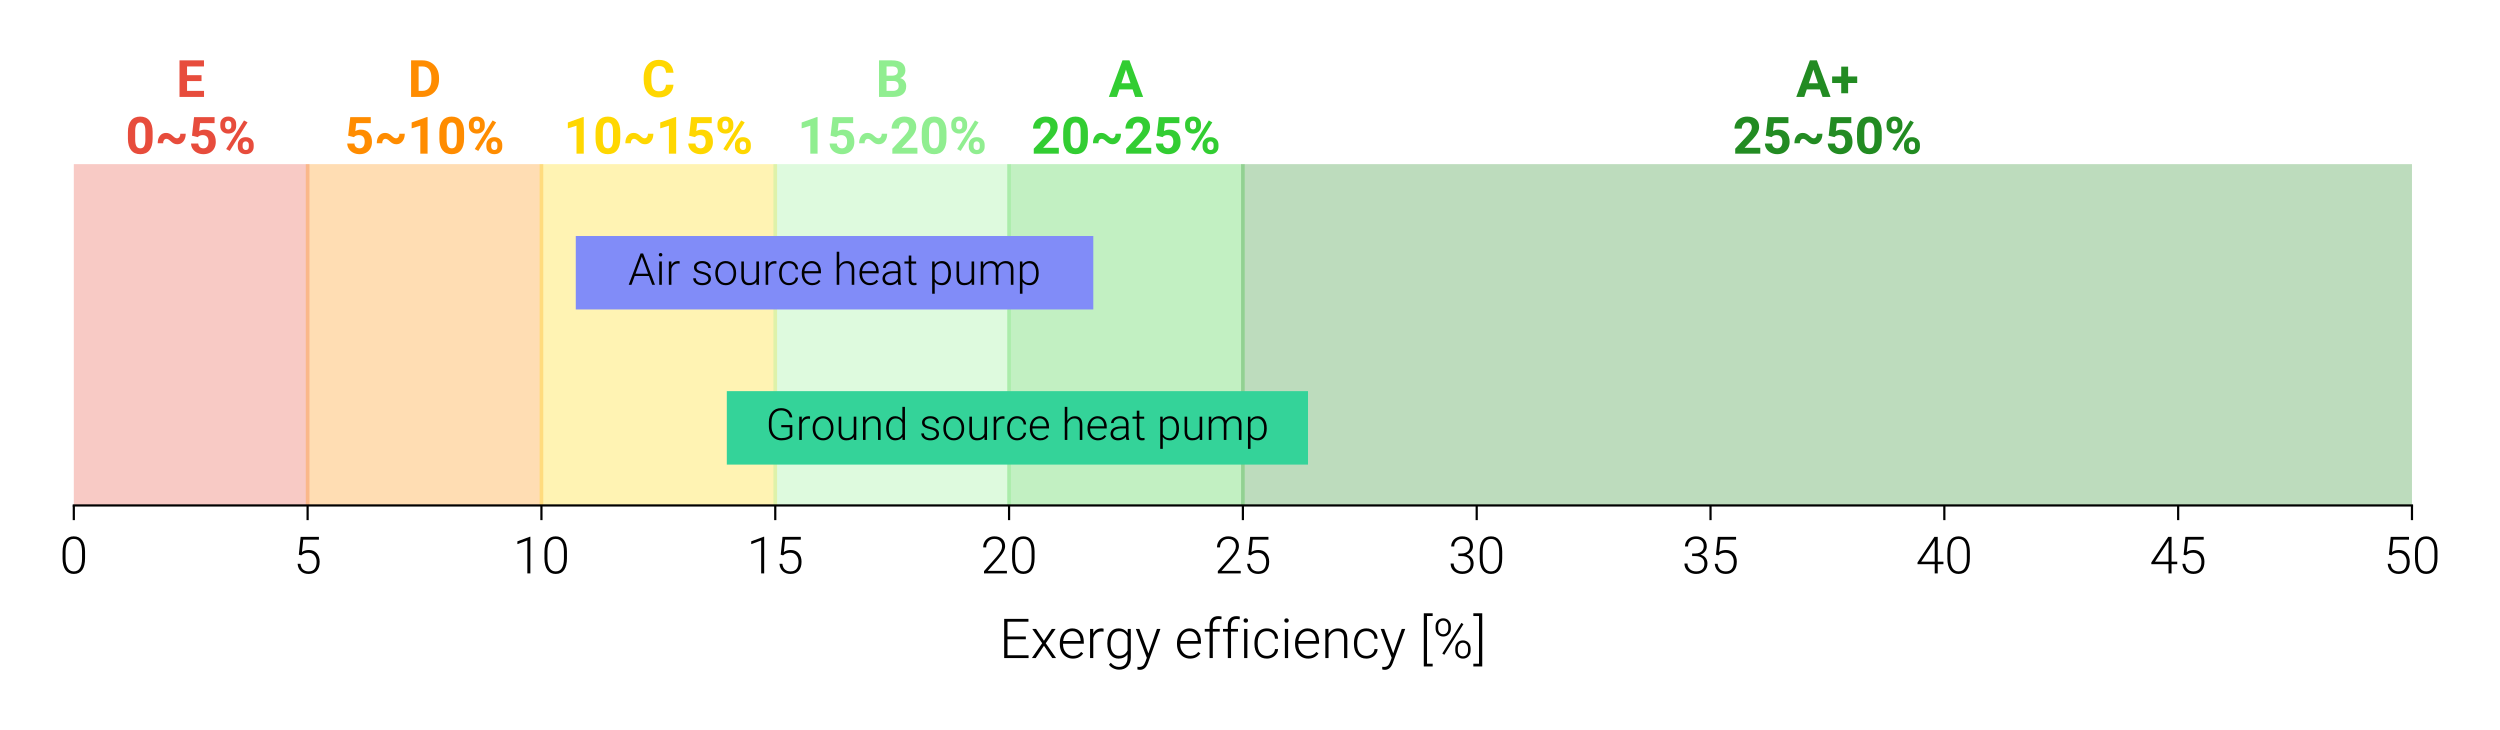
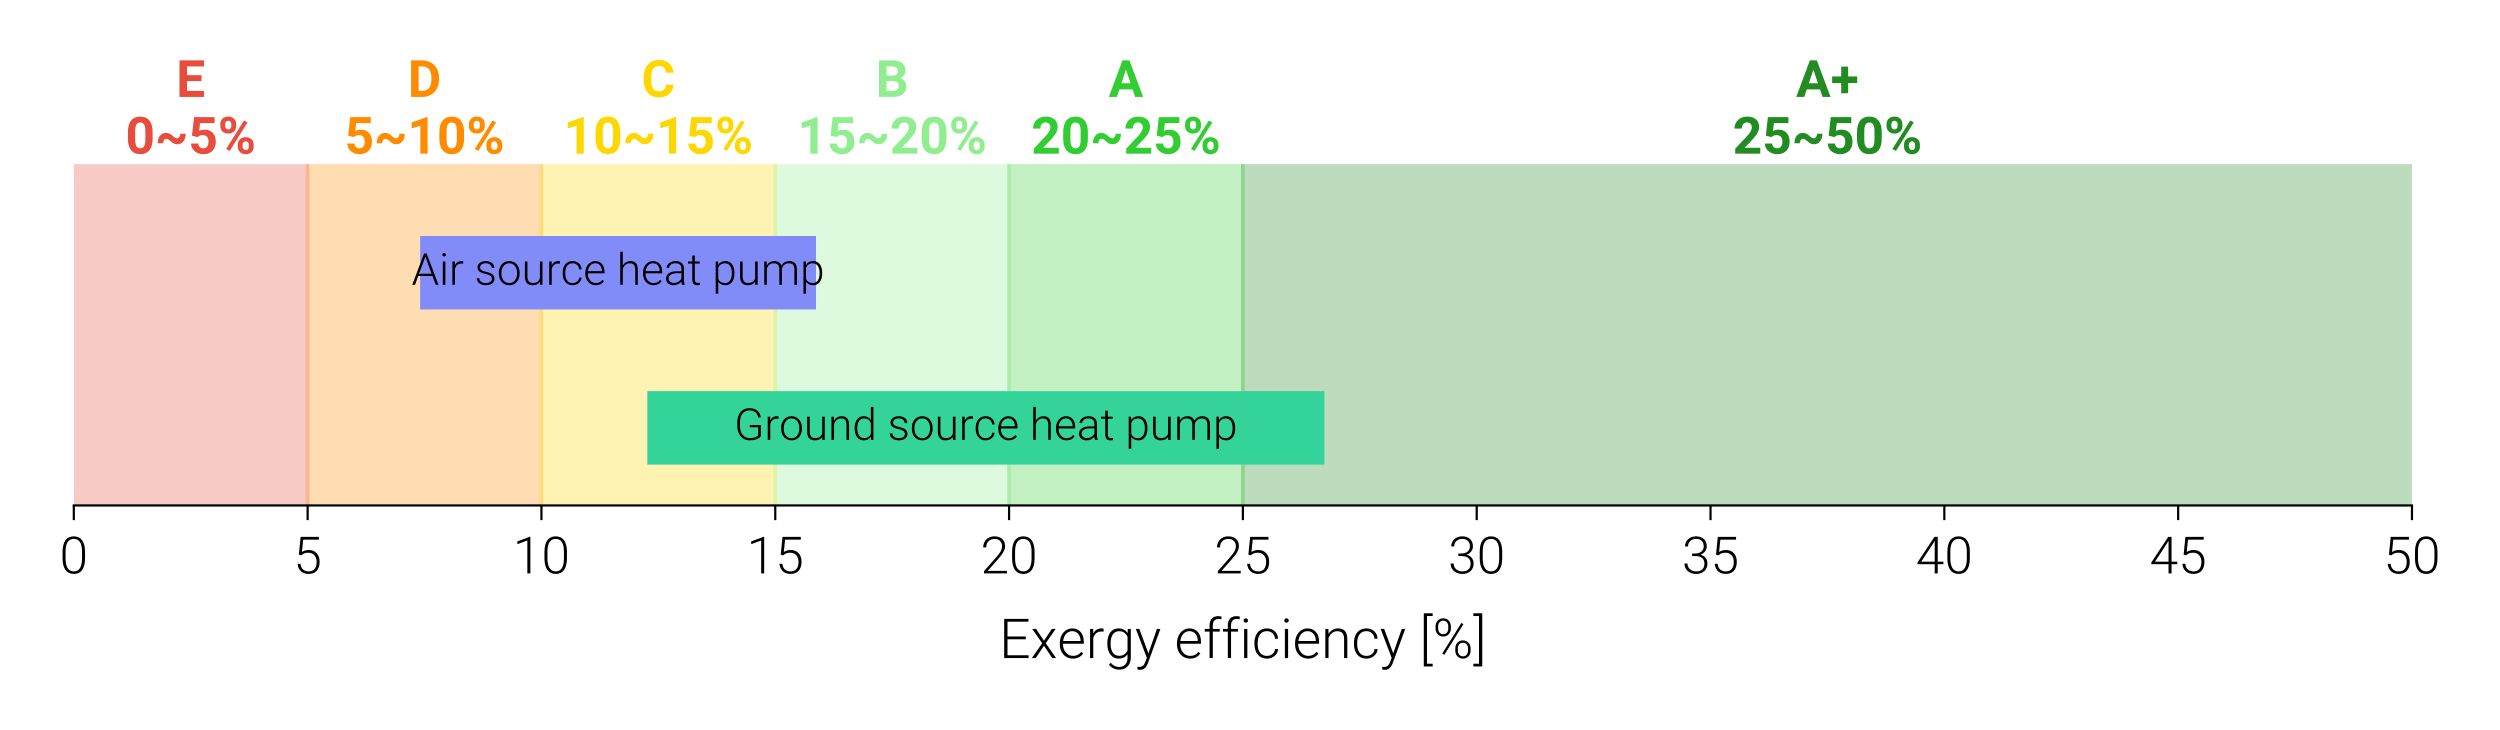
<svg xmlns="http://www.w3.org/2000/svg" xmlns:xlink="http://www.w3.org/1999/xlink" width="340.157pt" height="99.213pt" viewBox="0 0 340.157 99.213" version="1.1">
  <defs>
    <style type="text/css">*{stroke-linejoin: round; stroke-linecap: butt}</style>
  </defs>
  <g id="figure_1">
    <g id="patch_1">
      <path d="M 0 99.213  L 340.157 99.213  L 340.157 0  L 0 0  L 0 99.213  z " style="fill: none" />
    </g>
    <g id="axes_1">
      <g id="patch_2">
        <path d="M 10.043 68.773  L 328.18 68.773  L 328.18 22.332  L 10.043 22.332  L 10.043 68.773  z " style="fill: none" />
      </g>
      <g id="patch_3">
-         <path d="M 10.043 68.773  L 41.856 68.773  L 41.856 22.332  L 10.043 22.332  z " clip-path="url(#p3ab6ca6b2c)" style="fill: #e74c3c; opacity: 0.3; stroke: #e74c3c; stroke-width: 0.5; stroke-linejoin: miter" />
+         <path d="M 10.043 68.773  L 41.856 68.773  L 41.856 22.332  L 10.043 22.332  z " clip-path="url(#pc19f962e0c)" style="fill: #e74c3c; opacity: 0.3; stroke: #e74c3c; stroke-width: 0.5; stroke-linejoin: miter" />
      </g>
      <g id="patch_4">
-         <path d="M 41.856 68.773  L 73.67 68.773  L 73.67 22.332  L 41.856 22.332  z " clip-path="url(#p3ab6ca6b2c)" style="fill: #ff8c00; opacity: 0.3; stroke: #ff8c00; stroke-width: 0.5; stroke-linejoin: miter" />
+         <path d="M 41.856 68.773  L 73.67 68.773  L 73.67 22.332  L 41.856 22.332  z " clip-path="url(#pc19f962e0c)" style="fill: #ff8c00; opacity: 0.3; stroke: #ff8c00; stroke-width: 0.5; stroke-linejoin: miter" />
      </g>
      <g id="patch_5">
-         <path d="M 73.67 68.773  L 105.484 68.773  L 105.484 22.332  L 73.67 22.332  z " clip-path="url(#p3ab6ca6b2c)" style="fill: #ffd700; opacity: 0.3; stroke: #ffd700; stroke-width: 0.5; stroke-linejoin: miter" />
+         <path d="M 73.67 68.773  L 105.484 68.773  L 105.484 22.332  L 73.67 22.332  z " clip-path="url(#pc19f962e0c)" style="fill: #ffd700; opacity: 0.3; stroke: #ffd700; stroke-width: 0.5; stroke-linejoin: miter" />
      </g>
      <g id="patch_6">
-         <path d="M 105.484 68.773  L 137.297 68.773  L 137.297 22.332  L 105.484 22.332  z " clip-path="url(#p3ab6ca6b2c)" style="fill: #90ee90; opacity: 0.3; stroke: #90ee90; stroke-width: 0.5; stroke-linejoin: miter" />
+         <path d="M 105.484 68.773  L 137.297 68.773  L 137.297 22.332  L 105.484 22.332  z " clip-path="url(#pc19f962e0c)" style="fill: #90ee90; opacity: 0.3; stroke: #90ee90; stroke-width: 0.5; stroke-linejoin: miter" />
      </g>
      <g id="patch_7">
-         <path d="M 137.297 68.773  L 169.111 68.773  L 169.111 22.332  L 137.297 22.332  z " clip-path="url(#p3ab6ca6b2c)" style="fill: #32cd32; opacity: 0.3; stroke: #32cd32; stroke-width: 0.5; stroke-linejoin: miter" />
+         <path d="M 137.297 68.773  L 169.111 68.773  L 169.111 22.332  L 137.297 22.332  z " clip-path="url(#pc19f962e0c)" style="fill: #32cd32; opacity: 0.3; stroke: #32cd32; stroke-width: 0.5; stroke-linejoin: miter" />
      </g>
      <g id="patch_8">
-         <path d="M 169.111 68.773  L 328.18 68.773  L 328.18 22.332  L 169.111 22.332  z " clip-path="url(#p3ab6ca6b2c)" style="fill: #228b22; opacity: 0.3; stroke: #228b22; stroke-width: 0.5; stroke-linejoin: miter" />
+         <path d="M 169.111 68.773  L 328.18 68.773  L 328.18 22.332  L 169.111 22.332  z " clip-path="url(#pc19f962e0c)" style="fill: #228b22; opacity: 0.3; stroke: #228b22; stroke-width: 0.5; stroke-linejoin: miter" />
      </g>
      <g id="LineCollection_1">
-         <path d="M 98.892 58.218  L 177.971 58.218  " clip-path="url(#p3ab6ca6b2c)" style="fill: none; stroke: #34d399; stroke-width: 10" />
+         <path d="M 88.079 58.218  L 180.203 58.218  " clip-path="url(#pc19f962e0c)" style="fill: none; stroke: #34d399; stroke-width: 10" />
      </g>
      <g id="LineCollection_2">
-         <path d="M 78.342 37.109  L 148.757 37.109  " clip-path="url(#p3ab6ca6b2c)" style="fill: none; stroke: #818cf8; stroke-width: 10" />
+         <path d="M 57.162 37.109  L 111.031 37.109  " clip-path="url(#pc19f962e0c)" style="fill: none; stroke: #818cf8; stroke-width: 10" />
      </g>
      <g id="patch_9">
        <path d="M 10.043 68.773  L 328.18 68.773  " style="fill: none; stroke: #000000; stroke-width: 0.3; stroke-linejoin: miter; stroke-linecap: square" />
      </g>
      <g id="matplotlib.axis_1">
        <g id="xtick_1">
          <g id="line2d_1">
            <defs>
-               <path id="m8bac148c6b" d="M 0 0  L 0 2  " style="stroke: #000000; stroke-width: 0.3" />
+               <path id="mca776f7ccd" d="M 0 0  L 0 2  " style="stroke: #000000; stroke-width: 0.3" />
            </defs>
            <g>
-               <use xlink:href="#m8bac148c6b" x="10.043" y="68.773" style="stroke: #000000; stroke-width: 0.3" />
+               <use xlink:href="#mca776f7ccd" x="10.043" y="68.773" style="stroke: #000000; stroke-width: 0.3" />
            </g>
          </g>
          <g id="text_1">
            <g transform="translate(8.102734 78.0226) scale(0.07 -0.07)">
              <defs>
                <path id="Roboto-Light-30" d="M 3172 1897  Q 3172 934 2819 435  Q 2466 -63 1778 -63  Q 1103 -63 743 426  Q 384 916 375 1850  L 375 2666  Q 375 3625 731 4119  Q 1088 4613 1772 4613  Q 2447 4613 2803 4136  Q 3159 3659 3172 2731  L 3172 1897  z M 2797 2713  Q 2797 3494 2542 3894  Q 2288 4294 1772 4294  Q 1266 4294 1009 3903  Q 753 3513 747 2750  L 747 1856  Q 747 1078 1011 665  Q 1275 253 1778 253  Q 2278 253 2536 656  Q 2794 1059 2797 1838  L 2797 2713  z " transform="scale(0.015625)" />
              </defs>
              <use xlink:href="#Roboto-Light-30" />
            </g>
          </g>
        </g>
        <g id="xtick_2">
          <g id="line2d_2">
            <g>
-               <use xlink:href="#m8bac148c6b" x="41.856" y="68.773" style="stroke: #000000; stroke-width: 0.3" />
+               <use xlink:href="#mca776f7ccd" x="41.856" y="68.773" style="stroke: #000000; stroke-width: 0.3" />
            </g>
          </g>
          <g id="text_2">
            <g transform="translate(39.91648 78.0226) scale(0.07 -0.07)">
              <defs>
                <path id="Roboto-Light-35" d="M 681 2331  L 903 4550  L 3178 4550  L 3178 4203  L 1225 4203  L 1066 2666  Q 1431 2916 1922 2916  Q 2538 2916 2903 2516  Q 3269 2116 3269 1450  Q 3269 731 2912 334  Q 2556 -63 1909 -63  Q 1316 -63 947 268  Q 578 600 525 1197  L 884 1197  Q 938 731 1200 492  Q 1463 253 1909 253  Q 2397 253 2645 562  Q 2894 872 2894 1444  Q 2894 1944 2616 2259  Q 2338 2575 1856 2575  Q 1591 2575 1394 2508  Q 1197 2441 978 2247  L 681 2331  z " transform="scale(0.015625)" />
              </defs>
              <use xlink:href="#Roboto-Light-35" />
            </g>
          </g>
        </g>
        <g id="xtick_3">
          <g id="line2d_3">
            <g>
-               <use xlink:href="#m8bac148c6b" x="73.67" y="68.773" style="stroke: #000000; stroke-width: 0.3" />
+               <use xlink:href="#mca776f7ccd" x="73.67" y="68.773" style="stroke: #000000; stroke-width: 0.3" />
            </g>
          </g>
          <g id="text_3">
            <g transform="translate(69.79046 78.0226) scale(0.07 -0.07)">
              <defs>
                <path id="Roboto-Light-31" d="M 2169 0  L 1794 0  L 1794 4100  L 556 3641  L 556 3991  L 2106 4566  L 2169 4566  L 2169 0  z " transform="scale(0.015625)" />
              </defs>
              <use xlink:href="#Roboto-Light-31" />
              <use xlink:href="#Roboto-Light-30" transform="translate(55.41992 0)" />
            </g>
          </g>
        </g>
        <g id="xtick_4">
          <g id="line2d_4">
            <g>
-               <use xlink:href="#m8bac148c6b" x="105.484" y="68.773" style="stroke: #000000; stroke-width: 0.3" />
+               <use xlink:href="#mca776f7ccd" x="105.484" y="68.773" style="stroke: #000000; stroke-width: 0.3" />
            </g>
          </g>
          <g id="text_4">
            <g transform="translate(101.6042 78.0226) scale(0.07 -0.07)">
              <use xlink:href="#Roboto-Light-31" />
              <use xlink:href="#Roboto-Light-35" transform="translate(55.41992 0)" />
            </g>
          </g>
        </g>
        <g id="xtick_5">
          <g id="line2d_5">
            <g>
-               <use xlink:href="#m8bac148c6b" x="137.297" y="68.773" style="stroke: #000000; stroke-width: 0.3" />
+               <use xlink:href="#mca776f7ccd" x="137.297" y="68.773" style="stroke: #000000; stroke-width: 0.3" />
            </g>
          </g>
          <g id="text_5">
            <g transform="translate(133.418 78.0226) scale(0.07 -0.07)">
              <defs>
                <path id="Roboto-Light-32" d="M 3278 0  L 428 0  L 428 288  L 1988 2056  Q 2375 2503 2525 2793  Q 2675 3084 2675 3359  Q 2675 3791 2422 4042  Q 2169 4294 1725 4294  Q 1266 4294 983 4000  Q 700 3706 700 3238  L 328 3238  Q 328 3622 501 3937  Q 675 4253 995 4433  Q 1316 4613 1725 4613  Q 2350 4613 2701 4284  Q 3053 3956 3053 3391  Q 3053 3072 2854 2694  Q 2656 2316 2156 1750  L 888 316  L 3278 316  L 3278 0  z " transform="scale(0.015625)" />
              </defs>
              <use xlink:href="#Roboto-Light-32" />
              <use xlink:href="#Roboto-Light-30" transform="translate(55.41992 0)" />
            </g>
          </g>
        </g>
        <g id="xtick_6">
          <g id="line2d_6">
            <g>
-               <use xlink:href="#m8bac148c6b" x="169.111" y="68.773" style="stroke: #000000; stroke-width: 0.3" />
+               <use xlink:href="#mca776f7ccd" x="169.111" y="68.773" style="stroke: #000000; stroke-width: 0.3" />
            </g>
          </g>
          <g id="text_6">
            <g transform="translate(165.2317 78.0226) scale(0.07 -0.07)">
              <use xlink:href="#Roboto-Light-32" />
              <use xlink:href="#Roboto-Light-35" transform="translate(55.41992 0)" />
            </g>
          </g>
        </g>
        <g id="xtick_7">
          <g id="line2d_7">
            <g>
-               <use xlink:href="#m8bac148c6b" x="200.925" y="68.773" style="stroke: #000000; stroke-width: 0.3" />
+               <use xlink:href="#mca776f7ccd" x="200.925" y="68.773" style="stroke: #000000; stroke-width: 0.3" />
            </g>
          </g>
          <g id="text_7">
            <g transform="translate(197.0455 78.0226) scale(0.07 -0.07)">
              <defs>
                <path id="Roboto-Light-33" d="M 1259 2478  L 1647 2478  Q 1969 2478 2209 2592  Q 2450 2706 2576 2904  Q 2703 3103 2703 3363  Q 2703 3800 2456 4047  Q 2209 4294 1747 4294  Q 1309 4294 1029 4036  Q 750 3778 750 3356  L 375 3356  Q 375 3709 553 4001  Q 731 4294 1047 4453  Q 1363 4613 1747 4613  Q 2366 4613 2722 4275  Q 3078 3938 3078 3350  Q 3078 3022 2870 2745  Q 2663 2469 2300 2331  Q 2725 2213 2944 1923  Q 3163 1634 3163 1234  Q 3163 650 2781 293  Q 2400 -63 1763 -63  Q 1356 -63 1017 100  Q 678 263 492 555  Q 306 847 306 1234  L 681 1234  Q 681 800 984 526  Q 1288 253 1763 253  Q 2247 253 2517 501  Q 2788 750 2788 1222  Q 2788 1678 2495 1918  Q 2203 2159 1634 2159  L 1259 2159  L 1259 2478  z " transform="scale(0.015625)" />
              </defs>
              <use xlink:href="#Roboto-Light-33" />
              <use xlink:href="#Roboto-Light-30" transform="translate(55.41992 0)" />
            </g>
          </g>
        </g>
        <g id="xtick_8">
          <g id="line2d_8">
            <g>
-               <use xlink:href="#m8bac148c6b" x="232.739" y="68.773" style="stroke: #000000; stroke-width: 0.3" />
+               <use xlink:href="#mca776f7ccd" x="232.739" y="68.773" style="stroke: #000000; stroke-width: 0.3" />
            </g>
          </g>
          <g id="text_8">
            <g transform="translate(228.8592 78.0226) scale(0.07 -0.07)">
              <use xlink:href="#Roboto-Light-33" />
              <use xlink:href="#Roboto-Light-35" transform="translate(55.41992 0)" />
            </g>
          </g>
        </g>
        <g id="xtick_9">
          <g id="line2d_9">
            <g>
-               <use xlink:href="#m8bac148c6b" x="264.552" y="68.773" style="stroke: #000000; stroke-width: 0.3" />
+               <use xlink:href="#mca776f7ccd" x="264.552" y="68.773" style="stroke: #000000; stroke-width: 0.3" />
            </g>
          </g>
          <g id="text_9">
            <g transform="translate(260.673 78.0226) scale(0.07 -0.07)">
              <defs>
                <path id="Roboto-Light-34" d="M 2725 1466  L 3434 1466  L 3434 1150  L 2725 1150  L 2725 0  L 2350 0  L 2350 1150  L 209 1150  L 209 1363  L 2316 4550  L 2725 4550  L 2725 1466  z M 669 1466  L 2350 1466  L 2350 4066  L 2184 3778  L 669 1466  z " transform="scale(0.015625)" />
              </defs>
              <use xlink:href="#Roboto-Light-34" />
              <use xlink:href="#Roboto-Light-30" transform="translate(55.41992 0)" />
            </g>
          </g>
        </g>
        <g id="xtick_10">
          <g id="line2d_10">
            <g>
-               <use xlink:href="#m8bac148c6b" x="296.366" y="68.773" style="stroke: #000000; stroke-width: 0.3" />
+               <use xlink:href="#mca776f7ccd" x="296.366" y="68.773" style="stroke: #000000; stroke-width: 0.3" />
            </g>
          </g>
          <g id="text_10">
            <g transform="translate(292.4867 78.0226) scale(0.07 -0.07)">
              <use xlink:href="#Roboto-Light-34" />
              <use xlink:href="#Roboto-Light-35" transform="translate(55.41992 0)" />
            </g>
          </g>
        </g>
        <g id="xtick_11">
          <g id="line2d_11">
            <g>
-               <use xlink:href="#m8bac148c6b" x="328.18" y="68.773" style="stroke: #000000; stroke-width: 0.3" />
+               <use xlink:href="#mca776f7ccd" x="328.18" y="68.773" style="stroke: #000000; stroke-width: 0.3" />
            </g>
          </g>
          <g id="text_11">
            <g transform="translate(324.3004 78.0226) scale(0.07 -0.07)">
              <use xlink:href="#Roboto-Light-35" />
              <use xlink:href="#Roboto-Light-30" transform="translate(55.41992 0)" />
            </g>
          </g>
        </g>
        <g id="text_12">
          <g transform="translate(135.9583 89.53822) scale(0.075 -0.075)">
            <defs>
              <path id="Roboto-Light-45" d="M 3088 2181  L 959 2181  L 959 325  L 3406 325  L 3406 0  L 575 0  L 575 4550  L 3391 4550  L 3391 4222  L 959 4222  L 959 2506  L 3088 2506  L 3088 2181  z " transform="scale(0.015625)" />
              <path id="Roboto-Light-78" d="M 1550 2009  L 2463 3381  L 2906 3381  L 1759 1722  L 2956 0  L 2516 0  L 1553 1431  L 591 0  L 150 0  L 1344 1722  L 197 3381  L 638 3381  L 1550 2009  z " transform="scale(0.015625)" />
              <path id="Roboto-Light-65" d="M 1797 -63  Q 1366 -63 1017 150  Q 669 363 475 742  Q 281 1122 281 1594  L 281 1728  Q 281 2216 470 2606  Q 659 2997 996 3220  Q 1334 3444 1728 3444  Q 2344 3444 2705 3023  Q 3066 2603 3066 1875  L 3066 1666  L 653 1666  L 653 1594  Q 653 1019 983 636  Q 1313 253 1813 253  Q 2113 253 2342 362  Q 2572 472 2759 713  L 2994 534  Q 2581 -63 1797 -63  z M 1728 3125  Q 1306 3125 1017 2815  Q 728 2506 666 1984  L 2694 1984  L 2694 2025  Q 2678 2513 2415 2819  Q 2153 3125 1728 3125  z " transform="scale(0.015625)" />
              <path id="Roboto-Light-72" d="M 2050 3063  Q 1931 3084 1797 3084  Q 1447 3084 1205 2889  Q 963 2694 859 2322  L 859 0  L 488 0  L 488 3381  L 853 3381  L 859 2844  Q 1156 3444 1813 3444  Q 1969 3444 2059 3403  L 2050 3063  z " transform="scale(0.015625)" />
              <path id="Roboto-Light-67" d="M 338 1722  Q 338 2516 689 2980  Q 1041 3444 1644 3444  Q 2334 3444 2694 2894  L 2713 3381  L 3063 3381  L 3063 69  Q 3063 -584 2697 -965  Q 2331 -1347 1706 -1347  Q 1353 -1347 1033 -1189  Q 713 -1031 528 -769  L 738 -544  Q 1134 -1031 1681 -1031  Q 2150 -1031 2412 -754  Q 2675 -478 2684 13  L 2684 438  Q 2325 -63 1638 -63  Q 1050 -63 694 406  Q 338 875 338 1672  L 338 1722  z M 716 1656  Q 716 1009 975 636  Q 1234 263 1706 263  Q 2397 263 2684 881  L 2684 2453  Q 2553 2778 2306 2948  Q 2059 3119 1713 3119  Q 1241 3119 978 2748  Q 716 2378 716 1656  z " transform="scale(0.015625)" />
              <path id="Roboto-Light-79" d="M 1559 538  L 2547 3381  L 2950 3381  L 1506 -575  L 1431 -750  Q 1153 -1366 572 -1366  Q 438 -1366 284 -1322  L 281 -1013  L 475 -1031  Q 750 -1031 920 -895  Q 1091 -759 1209 -428  L 1375 28  L 100 3381  L 509 3381  L 1559 538  z " transform="scale(0.015625)" />
              <path id="Roboto-Light-20" transform="scale(0.015625)" />
              <path id="Roboto-Light-66" d="M 756 0  L 756 3075  L 197 3075  L 197 3381  L 756 3381  L 756 3791  Q 756 4309 1020 4587  Q 1284 4866 1756 4866  Q 1969 4866 2153 4813  L 2125 4500  Q 1969 4538 1784 4538  Q 1475 4538 1303 4345  Q 1131 4153 1131 3800  L 1131 3381  L 1938 3381  L 1938 3075  L 1131 3075  L 1131 0  L 756 0  z " transform="scale(0.015625)" />
              <path id="Roboto-Light-69" d="M 906 0  L 531 0  L 531 3381  L 906 3381  L 906 0  z M 466 4359  Q 466 4466 534 4539  Q 603 4613 722 4613  Q 841 4613 911 4539  Q 981 4466 981 4359  Q 981 4253 911 4181  Q 841 4109 722 4109  Q 603 4109 534 4181  Q 466 4253 466 4359  z " transform="scale(0.015625)" />
              <path id="Roboto-Light-63" d="M 1738 253  Q 2128 253 2392 473  Q 2656 694 2678 1044  L 3038 1044  Q 3022 734 2844 479  Q 2666 225 2370 81  Q 2075 -63 1738 -63  Q 1072 -63 683 400  Q 294 863 294 1644  L 294 1756  Q 294 2256 469 2640  Q 644 3025 970 3234  Q 1297 3444 1734 3444  Q 2291 3444 2652 3112  Q 3013 2781 3038 2241  L 2678 2241  Q 2653 2638 2392 2881  Q 2131 3125 1734 3125  Q 1228 3125 948 2759  Q 669 2394 669 1734  L 669 1625  Q 669 978 948 615  Q 1228 253 1738 253  z " transform="scale(0.015625)" />
              <path id="Roboto-Light-6e" d="M 844 3381  L 856 2803  Q 1047 3116 1331 3280  Q 1616 3444 1959 3444  Q 2503 3444 2768 3137  Q 3034 2831 3038 2219  L 3038 0  L 2666 0  L 2666 2222  Q 2663 2675 2473 2897  Q 2284 3119 1869 3119  Q 1522 3119 1255 2901  Q 988 2684 859 2316  L 859 0  L 488 0  L 488 3381  L 844 3381  z " transform="scale(0.015625)" />
              <path id="Roboto-Light-5b" d="M 1541 4881  L 884 4881  L 884 -656  L 1541 -656  L 1541 -975  L 509 -975  L 509 5200  L 1541 5200  L 1541 4881  z " transform="scale(0.015625)" />
              <path id="Roboto-Light-25" d="M 341 3675  Q 341 4081 592 4348  Q 844 4616 1231 4616  Q 1619 4616 1870 4348  Q 2122 4081 2122 3656  L 2122 3434  Q 2122 3034 1873 2767  Q 1625 2500 1238 2500  Q 853 2500 597 2762  Q 341 3025 341 3456  L 341 3675  z M 644 3434  Q 644 3144 805 2956  Q 966 2769 1238 2769  Q 1503 2769 1661 2958  Q 1819 3147 1819 3447  L 1819 3675  Q 1819 3966 1656 4155  Q 1494 4344 1231 4344  Q 972 4344 808 4156  Q 644 3969 644 3656  L 644 3434  z M 2631 1116  Q 2631 1522 2882 1787  Q 3134 2053 3518 2053  Q 3903 2053 4158 1789  Q 4413 1525 4413 1094  L 4413 872  Q 4413 466 4161 200  Q 3909 -66 3525 -66  Q 3141 -66 2886 198  Q 2631 463 2631 888  L 2631 1116  z M 2931 872  Q 2931 578 3092 390  Q 3253 203 3525 203  Q 3794 203 3951 392  Q 4109 581 4109 888  L 4109 1116  Q 4109 1416 3948 1598  Q 3788 1781 3519 1781  Q 3256 1781 3093 1597  Q 2931 1413 2931 1103  L 2931 872  z M 1356 378  L 1122 528  L 3344 4084  L 3578 3934  L 1356 378  z " transform="scale(0.015625)" />
              <path id="Roboto-Light-5d" d="M 0 5200  L 1034 5200  L 1034 -975  L 0 -975  L 0 -656  L 659 -656  L 659 4881  L 0 4881  L 0 5200  z " transform="scale(0.015625)" />
            </defs>
            <use xlink:href="#Roboto-Light-45" />
            <use xlink:href="#Roboto-Light-78" transform="translate(56.88477 0)" />
            <use xlink:href="#Roboto-Light-65" transform="translate(105.5176 0)" />
            <use xlink:href="#Roboto-Light-72" transform="translate(157.1777 0)" />
            <use xlink:href="#Roboto-Light-67" transform="translate(190.8203 0)" />
            <use xlink:href="#Roboto-Light-79" transform="translate(246.2891 0)" />
            <use xlink:href="#Roboto-Light-20" transform="translate(293.7988 0)" />
            <use xlink:href="#Roboto-Light-65" transform="translate(318.1152 0)" />
            <use xlink:href="#Roboto-Light-66" transform="translate(369.7754 0)" />
            <use xlink:href="#Roboto-Light-66" transform="translate(402.8809 0)" />
            <use xlink:href="#Roboto-Light-69" transform="translate(435.9863 0)" />
            <use xlink:href="#Roboto-Light-63" transform="translate(458.3984 0)" />
            <use xlink:href="#Roboto-Light-69" transform="translate(509.9121 0)" />
            <use xlink:href="#Roboto-Light-65" transform="translate(532.3242 0)" />
            <use xlink:href="#Roboto-Light-6e" transform="translate(583.9844 0)" />
            <use xlink:href="#Roboto-Light-63" transform="translate(638.916 0)" />
            <use xlink:href="#Roboto-Light-79" transform="translate(690.4297 0)" />
            <use xlink:href="#Roboto-Light-20" transform="translate(737.9395 0)" />
            <use xlink:href="#Roboto-Light-5b" transform="translate(762.2559 0)" />
            <use xlink:href="#Roboto-Light-25" transform="translate(786.2305 0)" />
            <use xlink:href="#Roboto-Light-5d" transform="translate(860.1074 0)" />
          </g>
        </g>
      </g>
      <g id="matplotlib.axis_2" />
      <g id="text_13">
-         <g transform="translate(104.189 59.85854) scale(0.06 -0.06)">
+         <g transform="translate(99.89887 59.85854) scale(0.06 -0.06)">
          <defs>
            <path id="Roboto-Light-47" d="M 3859 541  Q 3659 256 3232 96  Q 2806 -63 2278 -63  Q 1744 -63 1328 193  Q 913 450 684 919  Q 456 1388 453 1994  L 453 2569  Q 453 3516 931 4064  Q 1409 4613 2216 4613  Q 2919 4613 3347 4255  Q 3775 3897 3856 3269  L 3472 3269  Q 3388 3769 3064 4026  Q 2741 4284 2219 4284  Q 1581 4284 1209 3831  Q 838 3378 838 2553  L 838 2016  Q 838 1497 1014 1098  Q 1191 700 1520 481  Q 1850 263 2278 263  Q 2775 263 3131 419  Q 3363 522 3475 659  L 3475 1834  L 2253 1834  L 2253 2159  L 3859 2159  L 3859 541  z " transform="scale(0.015625)" />
            <path id="Roboto-Light-6f" d="M 281 1741  Q 281 2228 470 2618  Q 659 3009 1004 3226  Q 1350 3444 1788 3444  Q 2463 3444 2881 2970  Q 3300 2497 3300 1716  L 3300 1638  Q 3300 1147 3111 755  Q 2922 363 2578 150  Q 2234 -63 1794 -63  Q 1122 -63 701 410  Q 281 884 281 1666  L 281 1741  z M 656 1638  Q 656 1031 970 642  Q 1284 253 1794 253  Q 2300 253 2614 642  Q 2928 1031 2928 1669  L 2928 1741  Q 2928 2128 2784 2450  Q 2641 2772 2381 2948  Q 2122 3125 1788 3125  Q 1288 3125 972 2733  Q 656 2341 656 1706  L 656 1638  z " transform="scale(0.015625)" />
            <path id="Roboto-Light-75" d="M 2663 428  Q 2325 -63 1584 -63  Q 1044 -63 762 251  Q 481 566 475 1181  L 475 3381  L 847 3381  L 847 1228  Q 847 263 1628 263  Q 2441 263 2656 934  L 2656 3381  L 3031 3381  L 3031 0  L 2669 0  L 2663 428  z " transform="scale(0.015625)" />
            <path id="Roboto-Light-64" d="M 338 1722  Q 338 2509 689 2976  Q 1041 3444 1644 3444  Q 2328 3444 2688 2903  L 2688 4800  L 3059 4800  L 3059 0  L 2709 0  L 2694 450  Q 2334 -63 1638 -63  Q 1053 -63 695 407  Q 338 878 338 1678  L 338 1722  z M 716 1656  Q 716 1009 975 636  Q 1234 263 1706 263  Q 2397 263 2688 872  L 2688 2459  Q 2397 3119 1713 3119  Q 1241 3119 978 2748  Q 716 2378 716 1656  z " transform="scale(0.015625)" />
            <path id="Roboto-Light-73" d="M 2513 859  Q 2513 1138 2289 1306  Q 2066 1475 1616 1570  Q 1166 1666 917 1789  Q 669 1913 548 2091  Q 428 2269 428 2522  Q 428 2922 762 3183  Q 1097 3444 1619 3444  Q 2184 3444 2526 3164  Q 2869 2884 2869 2434  L 2494 2434  Q 2494 2731 2245 2928  Q 1997 3125 1619 3125  Q 1250 3125 1026 2961  Q 803 2797 803 2534  Q 803 2281 989 2142  Q 1175 2003 1667 1887  Q 2159 1772 2404 1640  Q 2650 1509 2769 1325  Q 2888 1141 2888 878  Q 2888 450 2542 193  Q 2197 -63 1641 -63  Q 1050 -63 683 223  Q 316 509 316 947  L 691 947  Q 713 619 967 436  Q 1222 253 1641 253  Q 2031 253 2272 425  Q 2513 597 2513 859  z " transform="scale(0.015625)" />
            <path id="Roboto-Light-68" d="M 859 2809  Q 1044 3113 1331 3278  Q 1619 3444 1959 3444  Q 2503 3444 2768 3137  Q 3034 2831 3038 2219  L 3038 0  L 2666 0  L 2666 2222  Q 2663 2675 2473 2897  Q 2284 3119 1869 3119  Q 1522 3119 1255 2901  Q 988 2684 859 2316  L 859 0  L 488 0  L 488 4800  L 859 4800  L 859 2809  z " transform="scale(0.015625)" />
            <path id="Roboto-Light-61" d="M 2622 0  Q 2566 159 2550 472  Q 2353 216 2048 76  Q 1744 -63 1403 -63  Q 916 -63 614 209  Q 313 481 313 897  Q 313 1391 723 1678  Q 1134 1966 1869 1966  L 2547 1966  L 2547 2350  Q 2547 2713 2323 2920  Q 2100 3128 1672 3128  Q 1281 3128 1025 2928  Q 769 2728 769 2447  L 394 2450  Q 394 2853 769 3148  Q 1144 3444 1691 3444  Q 2256 3444 2582 3161  Q 2909 2878 2919 2372  L 2919 772  Q 2919 281 3022 38  L 3022 0  L 2622 0  z M 1447 269  Q 1822 269 2117 450  Q 2413 631 2547 934  L 2547 1678  L 1878 1678  Q 1319 1672 1003 1473  Q 688 1275 688 928  Q 688 644 898 456  Q 1109 269 1447 269  z " transform="scale(0.015625)" />
            <path id="Roboto-Light-74" d="M 1069 4247  L 1069 3381  L 1769 3381  L 1769 3075  L 1069 3075  L 1069 822  Q 1069 541 1170 403  Q 1272 266 1509 266  Q 1603 266 1813 297  L 1828 -9  Q 1681 -63 1428 -63  Q 1044 -63 869 160  Q 694 384 694 819  L 694 3075  L 72 3075  L 72 3381  L 694 3381  L 694 4247  L 1069 4247  z " transform="scale(0.015625)" />
            <path id="Roboto-Light-70" d="M 3206 1656  Q 3206 866 2856 401  Q 2506 -63 1919 -63  Q 1225 -63 856 425  L 856 -1300  L 484 -1300  L 484 3381  L 831 3381  L 850 2903  Q 1216 3444 1909 3444  Q 2516 3444 2861 2984  Q 3206 2525 3206 1709  L 3206 1656  z M 2831 1722  Q 2831 2369 2565 2744  Q 2300 3119 1825 3119  Q 1481 3119 1234 2953  Q 988 2788 856 2472  L 856 850  Q 991 559 1241 406  Q 1491 253 1831 253  Q 2303 253 2567 629  Q 2831 1006 2831 1722  z " transform="scale(0.015625)" />
            <path id="Roboto-Light-6d" d="M 828 3381  L 841 2831  Q 1028 3138 1309 3291  Q 1591 3444 1934 3444  Q 2734 3444 2950 2788  Q 3131 3103 3434 3273  Q 3738 3444 4103 3444  Q 5191 3444 5213 2256  L 5213 0  L 4838 0  L 4838 2228  Q 4834 2681 4642 2900  Q 4450 3119 4016 3119  Q 3613 3113 3334 2858  Q 3056 2603 3025 2238  L 3025 0  L 2650 0  L 2650 2256  Q 2647 2691 2445 2905  Q 2244 3119 1825 3119  Q 1472 3119 1219 2917  Q 966 2716 844 2319  L 844 0  L 469 0  L 469 3381  L 828 3381  z " transform="scale(0.015625)" />
          </defs>
          <use xlink:href="#Roboto-Light-47" />
          <use xlink:href="#Roboto-Light-72" transform="translate(68.35938 0)" />
          <use xlink:href="#Roboto-Light-6f" transform="translate(102.002 0)" />
          <use xlink:href="#Roboto-Light-75" transform="translate(158.0078 0)" />
          <use xlink:href="#Roboto-Light-6e" transform="translate(212.9395 0)" />
          <use xlink:href="#Roboto-Light-64" transform="translate(267.8711 0)" />
          <use xlink:href="#Roboto-Light-20" transform="translate(323.4375 0)" />
          <use xlink:href="#Roboto-Light-73" transform="translate(347.7539 0)" />
          <use xlink:href="#Roboto-Light-6f" transform="translate(398.3887 0)" />
          <use xlink:href="#Roboto-Light-75" transform="translate(454.3945 0)" />
          <use xlink:href="#Roboto-Light-72" transform="translate(509.3262 0)" />
          <use xlink:href="#Roboto-Light-63" transform="translate(542.9688 0)" />
          <use xlink:href="#Roboto-Light-65" transform="translate(594.4824 0)" />
          <use xlink:href="#Roboto-Light-20" transform="translate(646.1426 0)" />
          <use xlink:href="#Roboto-Light-68" transform="translate(670.459 0)" />
          <use xlink:href="#Roboto-Light-65" transform="translate(725.3418 0)" />
          <use xlink:href="#Roboto-Light-61" transform="translate(777.002 0)" />
          <use xlink:href="#Roboto-Light-74" transform="translate(830.5664 0)" />
          <use xlink:href="#Roboto-Light-20" transform="translate(862.6953 0)" />
          <use xlink:href="#Roboto-Light-70" transform="translate(887.0117 0)" />
          <use xlink:href="#Roboto-Light-75" transform="translate(942.4316 0)" />
          <use xlink:href="#Roboto-Light-6d" transform="translate(997.3633 0)" />
          <use xlink:href="#Roboto-Light-70" transform="translate(1085.986 0)" />
        </g>
      </g>
      <g id="text_14">
-         <g transform="translate(85.45552 38.74918) scale(0.06 -0.06)">
+         <g transform="translate(56.00234 38.74918) scale(0.06 -0.06)">
          <defs>
            <path id="Roboto-Light-41" d="M 3031 1275  L 966 1275  L 497 0  L 94 0  L 1816 4550  L 2181 4550  L 3903 0  L 3503 0  L 3031 1275  z M 1084 1603  L 2909 1603  L 1997 4081  L 1084 1603  z " transform="scale(0.015625)" />
          </defs>
          <use xlink:href="#Roboto-Light-41" />
          <use xlink:href="#Roboto-Light-69" transform="translate(62.45117 0)" />
          <use xlink:href="#Roboto-Light-72" transform="translate(84.86328 0)" />
          <use xlink:href="#Roboto-Light-20" transform="translate(118.5059 0)" />
          <use xlink:href="#Roboto-Light-73" transform="translate(142.8223 0)" />
          <use xlink:href="#Roboto-Light-6f" transform="translate(193.457 0)" />
          <use xlink:href="#Roboto-Light-75" transform="translate(249.4629 0)" />
          <use xlink:href="#Roboto-Light-72" transform="translate(304.3945 0)" />
          <use xlink:href="#Roboto-Light-63" transform="translate(338.0371 0)" />
          <use xlink:href="#Roboto-Light-65" transform="translate(389.5508 0)" />
          <use xlink:href="#Roboto-Light-20" transform="translate(441.2109 0)" />
          <use xlink:href="#Roboto-Light-68" transform="translate(465.5273 0)" />
          <use xlink:href="#Roboto-Light-65" transform="translate(520.4102 0)" />
          <use xlink:href="#Roboto-Light-61" transform="translate(572.0703 0)" />
          <use xlink:href="#Roboto-Light-74" transform="translate(625.6348 0)" />
          <use xlink:href="#Roboto-Light-20" transform="translate(657.7637 0)" />
          <use xlink:href="#Roboto-Light-70" transform="translate(682.0801 0)" />
          <use xlink:href="#Roboto-Light-75" transform="translate(737.5 0)" />
          <use xlink:href="#Roboto-Light-6d" transform="translate(792.4316 0)" />
          <use xlink:href="#Roboto-Light-70" transform="translate(881.0547 0)" />
        </g>
      </g>
      <g id="text_15">
        <g style="fill: #e74c3c" transform="translate(23.98062 13.18825) scale(0.07 -0.07)">
          <defs>
            <path id="Roboto-Bold-45" d="M 3144 1972  L 1344 1972  L 1344 753  L 3456 753  L 3456 0  L 406 0  L 406 4550  L 3450 4550  L 3450 3791  L 1344 3791  L 1344 2706  L 3144 2706  L 3144 1972  z " transform="scale(0.015625)" />
          </defs>
          <use xlink:href="#Roboto-Bold-45" />
        </g>
        <g style="fill: #e74c3c" transform="translate(17.07961 20.91013) scale(0.07 -0.07)">
          <defs>
            <path id="Roboto-Bold-30" d="M 3372 1881  Q 3372 938 2981 437  Q 2591 -63 1838 -63  Q 1094 -63 700 428  Q 306 919 297 1834  L 297 2672  Q 297 3625 692 4119  Q 1088 4613 1831 4613  Q 2575 4613 2969 4123  Q 3363 3634 3372 2719  L 3372 1881  z M 2469 2800  Q 2469 3366 2314 3623  Q 2159 3881 1831 3881  Q 1513 3881 1361 3636  Q 1209 3391 1200 2869  L 1200 1763  Q 1200 1206 1351 936  Q 1503 666 1838 666  Q 2169 666 2316 925  Q 2463 1184 2469 1719  L 2469 2800  z " transform="scale(0.015625)" />
            <path id="Roboto-Bold-7e" d="M 3816 2478  Q 3816 1897 3525 1534  Q 3234 1172 2775 1172  Q 2544 1172 2345 1261  Q 2147 1350 1887 1598  Q 1628 1847 1409 1847  Q 1228 1847 1115 1690  Q 1003 1534 1003 1291  L 331 1297  Q 331 1878 614 2231  Q 897 2584 1366 2584  Q 1609 2584 1809 2490  Q 2009 2397 2264 2155  Q 2519 1913 2728 1913  Q 2913 1913 3030 2078  Q 3147 2244 3147 2481  L 3816 2478  z " transform="scale(0.015625)" />
            <path id="Roboto-Bold-35" d="M 444 2238  L 706 4550  L 3256 4550  L 3256 3797  L 1447 3797  L 1334 2819  Q 1656 2991 2019 2991  Q 2669 2991 3037 2587  Q 3406 2184 3406 1459  Q 3406 1019 3220 670  Q 3034 322 2687 129  Q 2341 -63 1869 -63  Q 1456 -63 1103 104  Q 750 272 545 575  Q 341 878 328 1266  L 1222 1266  Q 1250 981 1420 823  Q 1591 666 1866 666  Q 2172 666 2337 886  Q 2503 1106 2503 1509  Q 2503 1897 2312 2103  Q 2122 2309 1772 2309  Q 1450 2309 1250 2141  L 1163 2059  L 444 2238  z " transform="scale(0.015625)" />
            <path id="Roboto-Bold-25" d="M 297 3675  Q 297 4094 569 4355  Q 841 4616 1281 4616  Q 1728 4616 2000 4358  Q 2272 4100 2272 3659  L 2272 3434  Q 2272 3013 2000 2756  Q 1728 2500 1288 2500  Q 844 2500 570 2758  Q 297 3016 297 3453  L 297 3675  z M 897 3434  Q 897 3247 1005 3133  Q 1113 3019 1288 3019  Q 1463 3019 1566 3134  Q 1669 3250 1669 3444  L 1669 3675  Q 1669 3863 1566 3978  Q 1463 4094 1281 4094  Q 1109 4094 1003 3980  Q 897 3866 897 3663  L 897 3434  z M 2472 1116  Q 2472 1538 2747 1795  Q 3022 2053 3459 2053  Q 3903 2053 4176 1798  Q 4450 1544 4450 1097  L 4450 872  Q 4450 453 4181 195  Q 3913 -63 3466 -63  Q 3016 -63 2744 196  Q 2472 456 2472 884  L 2472 1116  z M 3072 872  Q 3072 700 3184 578  Q 3297 456 3466 456  Q 3847 456 3847 878  L 3847 1116  Q 3847 1303 3740 1417  Q 3634 1531 3459 1531  Q 3284 1531 3178 1417  Q 3072 1303 3072 1106  L 3072 872  z M 1466 341  L 1025 578  L 3247 4134  L 3688 3897  L 1466 341  z " transform="scale(0.015625)" />
          </defs>
          <use xlink:href="#Roboto-Bold-30" />
          <use xlink:href="#Roboto-Bold-7e" transform="translate(57.37305 0)" />
          <use xlink:href="#Roboto-Bold-35" transform="translate(122.2168 0)" />
          <use xlink:href="#Roboto-Bold-25" transform="translate(179.5898 0)" />
        </g>
      </g>
      <g id="text_16">
        <g style="fill: #ff8c00" transform="translate(55.48867 13.18825) scale(0.07 -0.07)">
          <defs>
            <path id="Roboto-Bold-44" d="M 406 0  L 406 4550  L 1806 4550  Q 2406 4550 2879 4279  Q 3353 4009 3618 3511  Q 3884 3013 3884 2378  L 3884 2169  Q 3884 1534 3623 1040  Q 3363 547 2888 275  Q 2413 3 1816 0  L 406 0  z M 1344 3791  L 1344 753  L 1797 753  Q 2347 753 2637 1112  Q 2928 1472 2934 2141  L 2934 2381  Q 2934 3075 2646 3433  Q 2359 3791 1806 3791  L 1344 3791  z " transform="scale(0.015625)" />
          </defs>
          <use xlink:href="#Roboto-Bold-44" />
        </g>
        <g style="fill: #ff8c00" transform="translate(46.88523 20.91013) scale(0.07 -0.07)">
          <defs>
            <path id="Roboto-Bold-31" d="M 2503 0  L 1600 0  L 1600 3481  L 522 3147  L 522 3881  L 2406 4556  L 2503 4556  L 2503 0  z " transform="scale(0.015625)" />
          </defs>
          <use xlink:href="#Roboto-Bold-35" />
          <use xlink:href="#Roboto-Bold-7e" transform="translate(57.37305 0)" />
          <use xlink:href="#Roboto-Bold-31" transform="translate(122.2168 0)" />
          <use xlink:href="#Roboto-Bold-30" transform="translate(179.5898 0)" />
          <use xlink:href="#Roboto-Bold-25" transform="translate(236.9629 0)" />
        </g>
      </g>
      <g id="text_17">
        <g style="fill: #ffd700" transform="translate(87.28656 13.18825) scale(0.07 -0.07)">
          <defs>
            <path id="Roboto-Bold-43" d="M 3978 1516  Q 3925 781 3436 359  Q 2947 -63 2147 -63  Q 1272 -63 770 526  Q 269 1116 269 2144  L 269 2422  Q 269 3078 500 3578  Q 731 4078 1161 4345  Q 1591 4613 2159 4613  Q 2947 4613 3428 4191  Q 3909 3769 3984 3006  L 3047 3006  Q 3013 3447 2802 3645  Q 2591 3844 2159 3844  Q 1691 3844 1458 3508  Q 1225 3172 1219 2466  L 1219 2122  Q 1219 1384 1442 1043  Q 1666 703 2147 703  Q 2581 703 2795 901  Q 3009 1100 3041 1516  L 3978 1516  z " transform="scale(0.015625)" />
          </defs>
          <use xlink:href="#Roboto-Bold-43" />
        </g>
        <g style="fill: #ffd700" transform="translate(76.69085 20.91013) scale(0.07 -0.07)">
          <use xlink:href="#Roboto-Bold-31" />
          <use xlink:href="#Roboto-Bold-30" transform="translate(57.37305 0)" />
          <use xlink:href="#Roboto-Bold-7e" transform="translate(114.7461 0)" />
          <use xlink:href="#Roboto-Bold-31" transform="translate(179.5898 0)" />
          <use xlink:href="#Roboto-Bold-35" transform="translate(236.9629 0)" />
          <use xlink:href="#Roboto-Bold-25" transform="translate(294.3359 0)" />
        </g>
      </g>
      <g id="text_18">
        <g style="fill: #90ee90" transform="translate(119.1572 13.18825) scale(0.07 -0.07)">
          <defs>
            <path id="Roboto-Bold-42" d="M 406 0  L 406 4550  L 2000 4550  Q 2828 4550 3256 4233  Q 3684 3916 3684 3303  Q 3684 2969 3512 2714  Q 3341 2459 3034 2341  Q 3384 2253 3586 1987  Q 3788 1722 3788 1338  Q 3788 681 3369 343  Q 2950 6 2175 0  L 406 0  z M 1344 1981  L 1344 753  L 2147 753  Q 2478 753 2664 911  Q 2850 1069 2850 1347  Q 2850 1972 2203 1981  L 1344 1981  z M 1344 2644  L 2038 2644  Q 2747 2656 2747 3209  Q 2747 3519 2567 3655  Q 2388 3791 2000 3791  L 1344 3791  L 1344 2644  z " transform="scale(0.015625)" />
          </defs>
          <use xlink:href="#Roboto-Bold-42" />
        </g>
        <g style="fill: #90ee90" transform="translate(108.5046 20.91013) scale(0.07 -0.07)">
          <defs>
            <path id="Roboto-Bold-32" d="M 3428 0  L 309 0  L 309 619  L 1781 2188  Q 2084 2519 2229 2766  Q 2375 3013 2375 3234  Q 2375 3538 2222 3711  Q 2069 3884 1784 3884  Q 1478 3884 1301 3673  Q 1125 3463 1125 3119  L 219 3119  Q 219 3534 417 3878  Q 616 4222 978 4417  Q 1341 4613 1800 4613  Q 2503 4613 2892 4275  Q 3281 3938 3281 3322  Q 3281 2984 3106 2634  Q 2931 2284 2506 1819  L 1472 728  L 3428 728  L 3428 0  z " transform="scale(0.015625)" />
          </defs>
          <use xlink:href="#Roboto-Bold-31" />
          <use xlink:href="#Roboto-Bold-35" transform="translate(57.37305 0)" />
          <use xlink:href="#Roboto-Bold-7e" transform="translate(114.7461 0)" />
          <use xlink:href="#Roboto-Bold-32" transform="translate(179.5898 0)" />
          <use xlink:href="#Roboto-Bold-30" transform="translate(236.9629 0)" />
          <use xlink:href="#Roboto-Bold-25" transform="translate(294.3359 0)" />
        </g>
      </g>
      <g id="text_19">
        <g style="fill: #32cd32" transform="translate(150.8495 13.18825) scale(0.07 -0.07)">
          <defs>
            <path id="Roboto-Bold-41" d="M 2975 938  L 1331 938  L 1019 0  L 22 0  L 1716 4550  L 2584 4550  L 4288 0  L 3291 0  L 2975 938  z M 1584 1697  L 2722 1697  L 2150 3400  L 1584 1697  z " transform="scale(0.015625)" />
          </defs>
          <use xlink:href="#Roboto-Bold-41" />
        </g>
        <g style="fill: #32cd32" transform="translate(140.3184 20.91013) scale(0.07 -0.07)">
          <use xlink:href="#Roboto-Bold-32" />
          <use xlink:href="#Roboto-Bold-30" transform="translate(57.37305 0)" />
          <use xlink:href="#Roboto-Bold-7e" transform="translate(114.7461 0)" />
          <use xlink:href="#Roboto-Bold-32" transform="translate(179.5898 0)" />
          <use xlink:href="#Roboto-Bold-35" transform="translate(236.9629 0)" />
          <use xlink:href="#Roboto-Bold-25" transform="translate(294.3359 0)" />
        </g>
      </g>
      <g id="text_20">
        <g style="fill: #228b22" transform="translate(244.38 13.18825) scale(0.07 -0.07)">
          <defs>
            <path id="Roboto-Bold-2b" d="M 2169 2547  L 3297 2547  L 3297 1731  L 2169 1731  L 2169 456  L 1309 456  L 1309 1731  L 178 1731  L 178 2547  L 1309 2547  L 1309 3769  L 2169 3769  L 2169 2547  z " transform="scale(0.015625)" />
          </defs>
          <use xlink:href="#Roboto-Bold-41" />
          <use xlink:href="#Roboto-Bold-2b" transform="translate(67.28516 0)" />
        </g>
        <g style="fill: #228b22" transform="translate(235.7596 20.91013) scale(0.07 -0.07)">
          <use xlink:href="#Roboto-Bold-32" />
          <use xlink:href="#Roboto-Bold-35" transform="translate(57.37305 0)" />
          <use xlink:href="#Roboto-Bold-7e" transform="translate(114.7461 0)" />
          <use xlink:href="#Roboto-Bold-35" transform="translate(179.5898 0)" />
          <use xlink:href="#Roboto-Bold-30" transform="translate(236.9629 0)" />
          <use xlink:href="#Roboto-Bold-25" transform="translate(294.3359 0)" />
        </g>
      </g>
    </g>
  </g>
  <defs>
-     <clipPath id="p3ab6ca6b2c">
+     <clipPath id="pc19f962e0c">
      <rect x="10.043" y="22.332" width="318.137" height="46.441" />
    </clipPath>
  </defs>
</svg>
